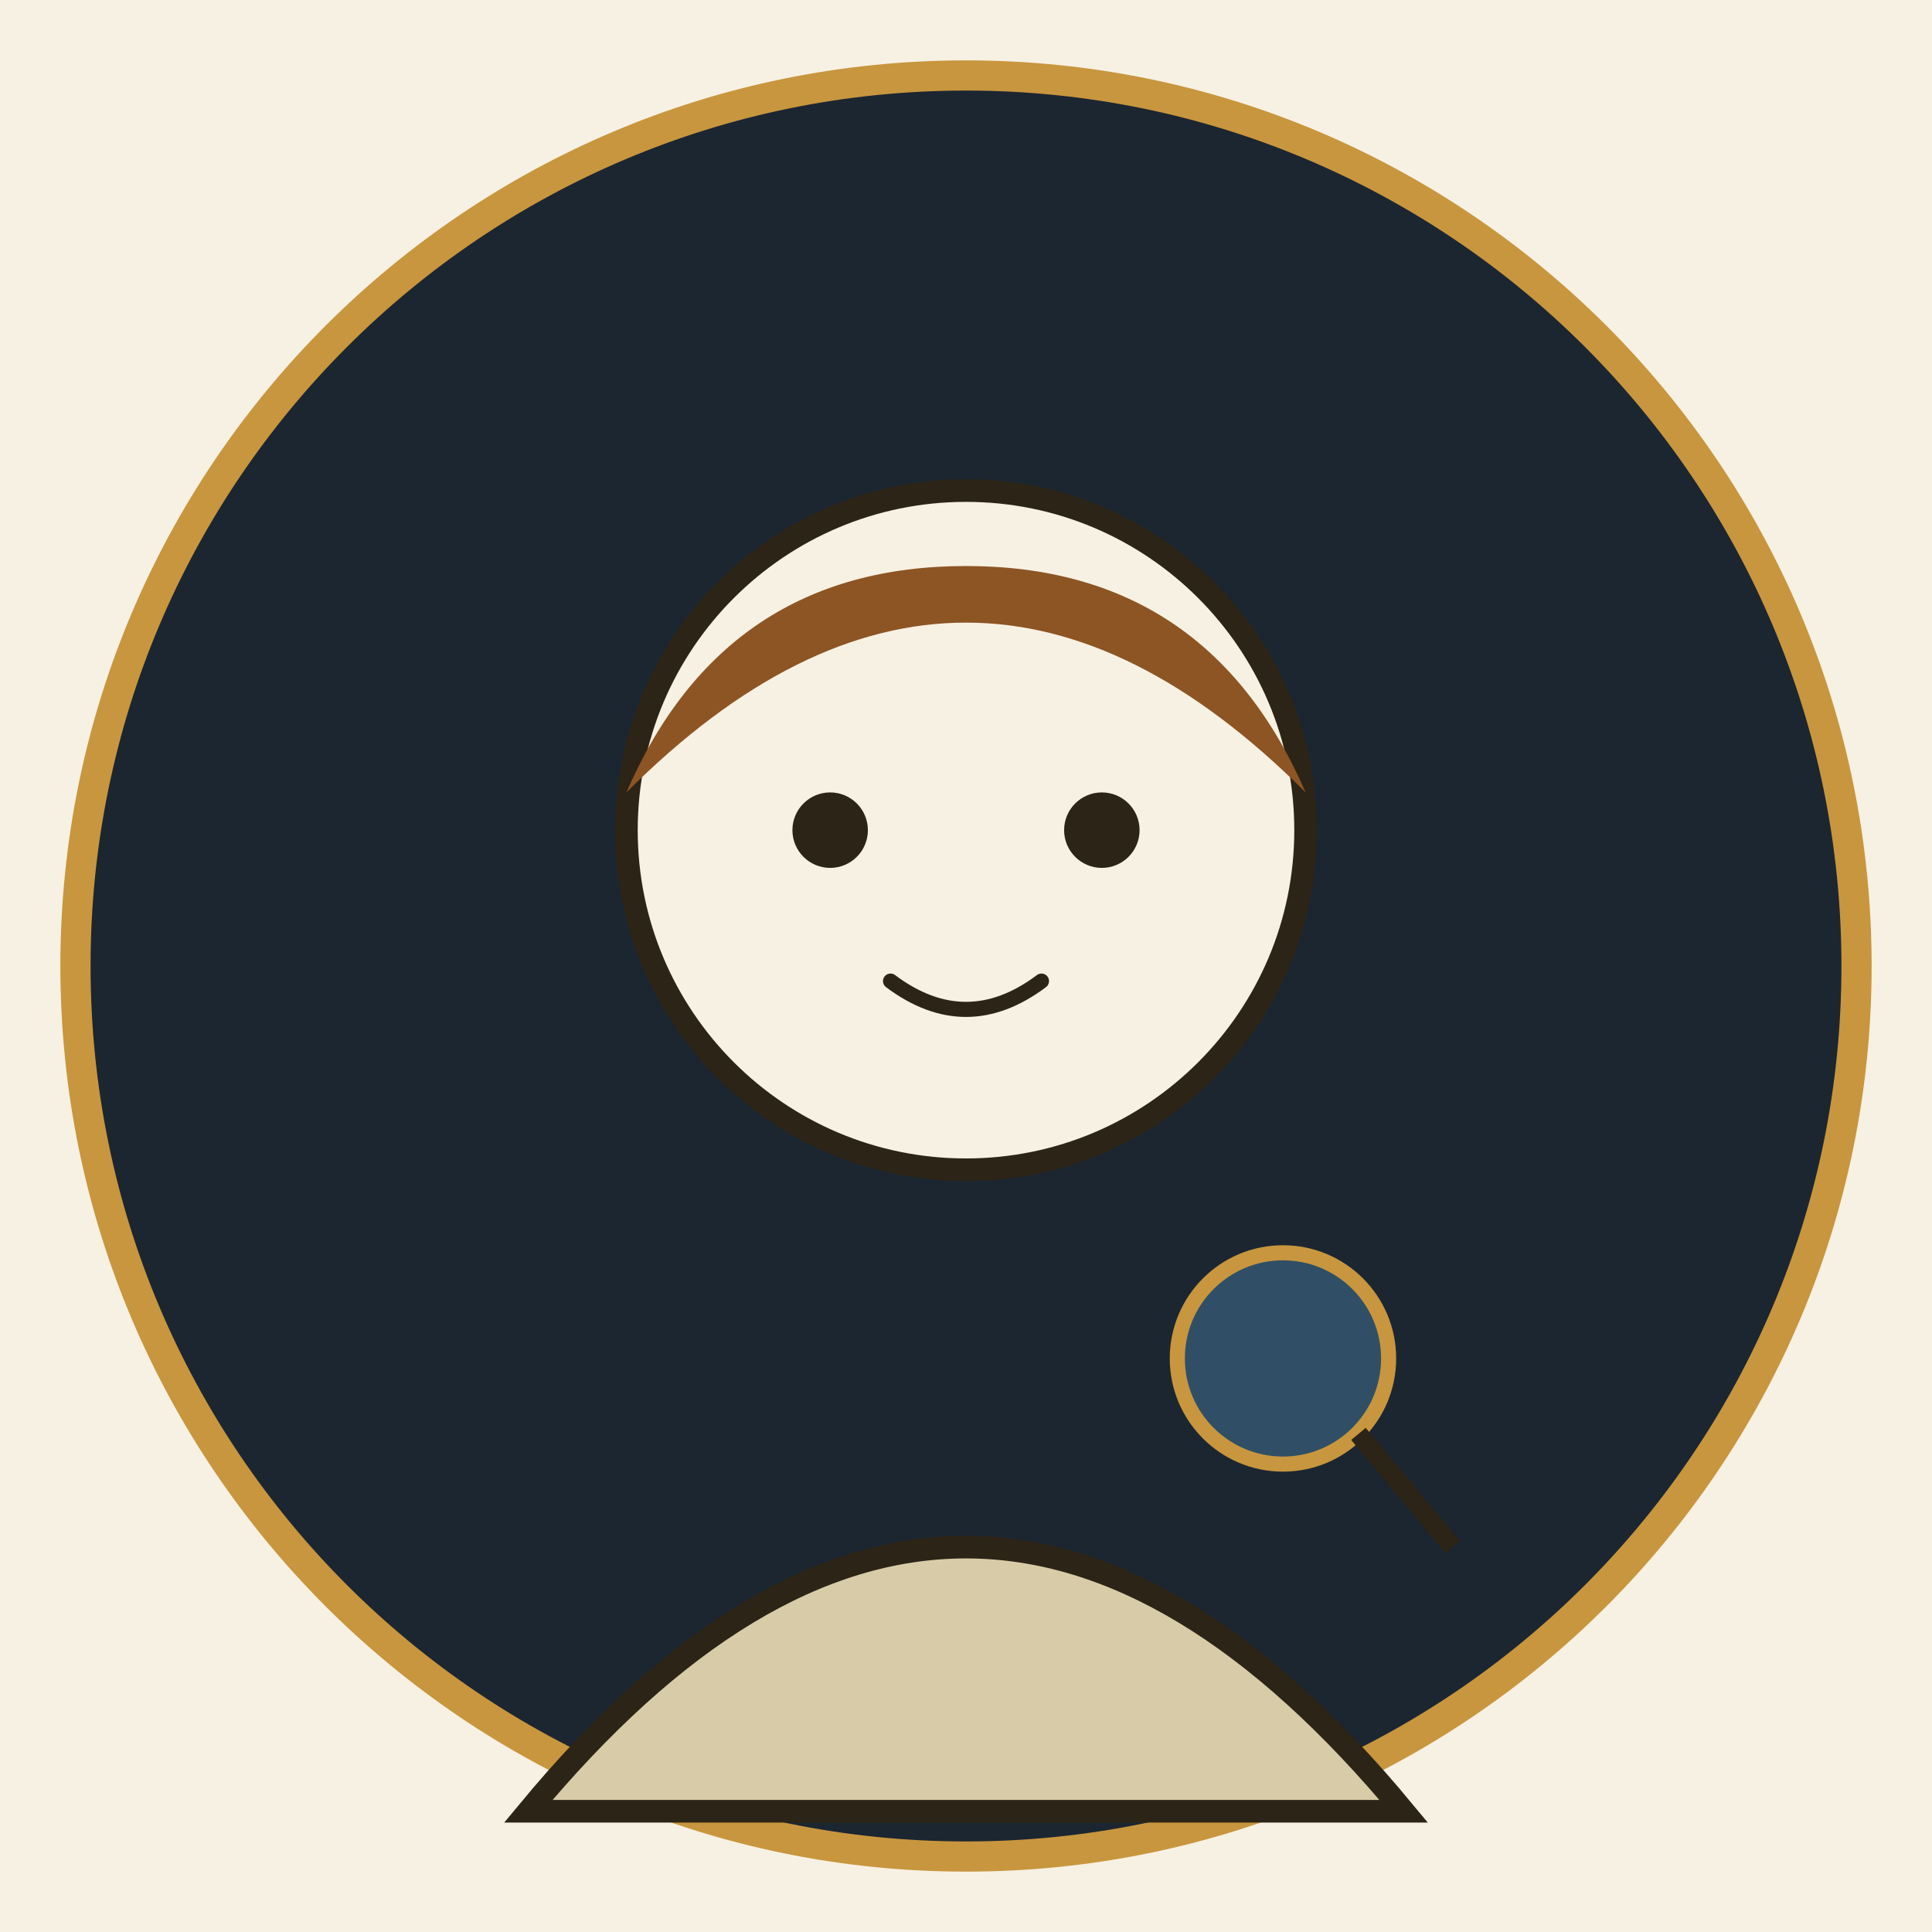
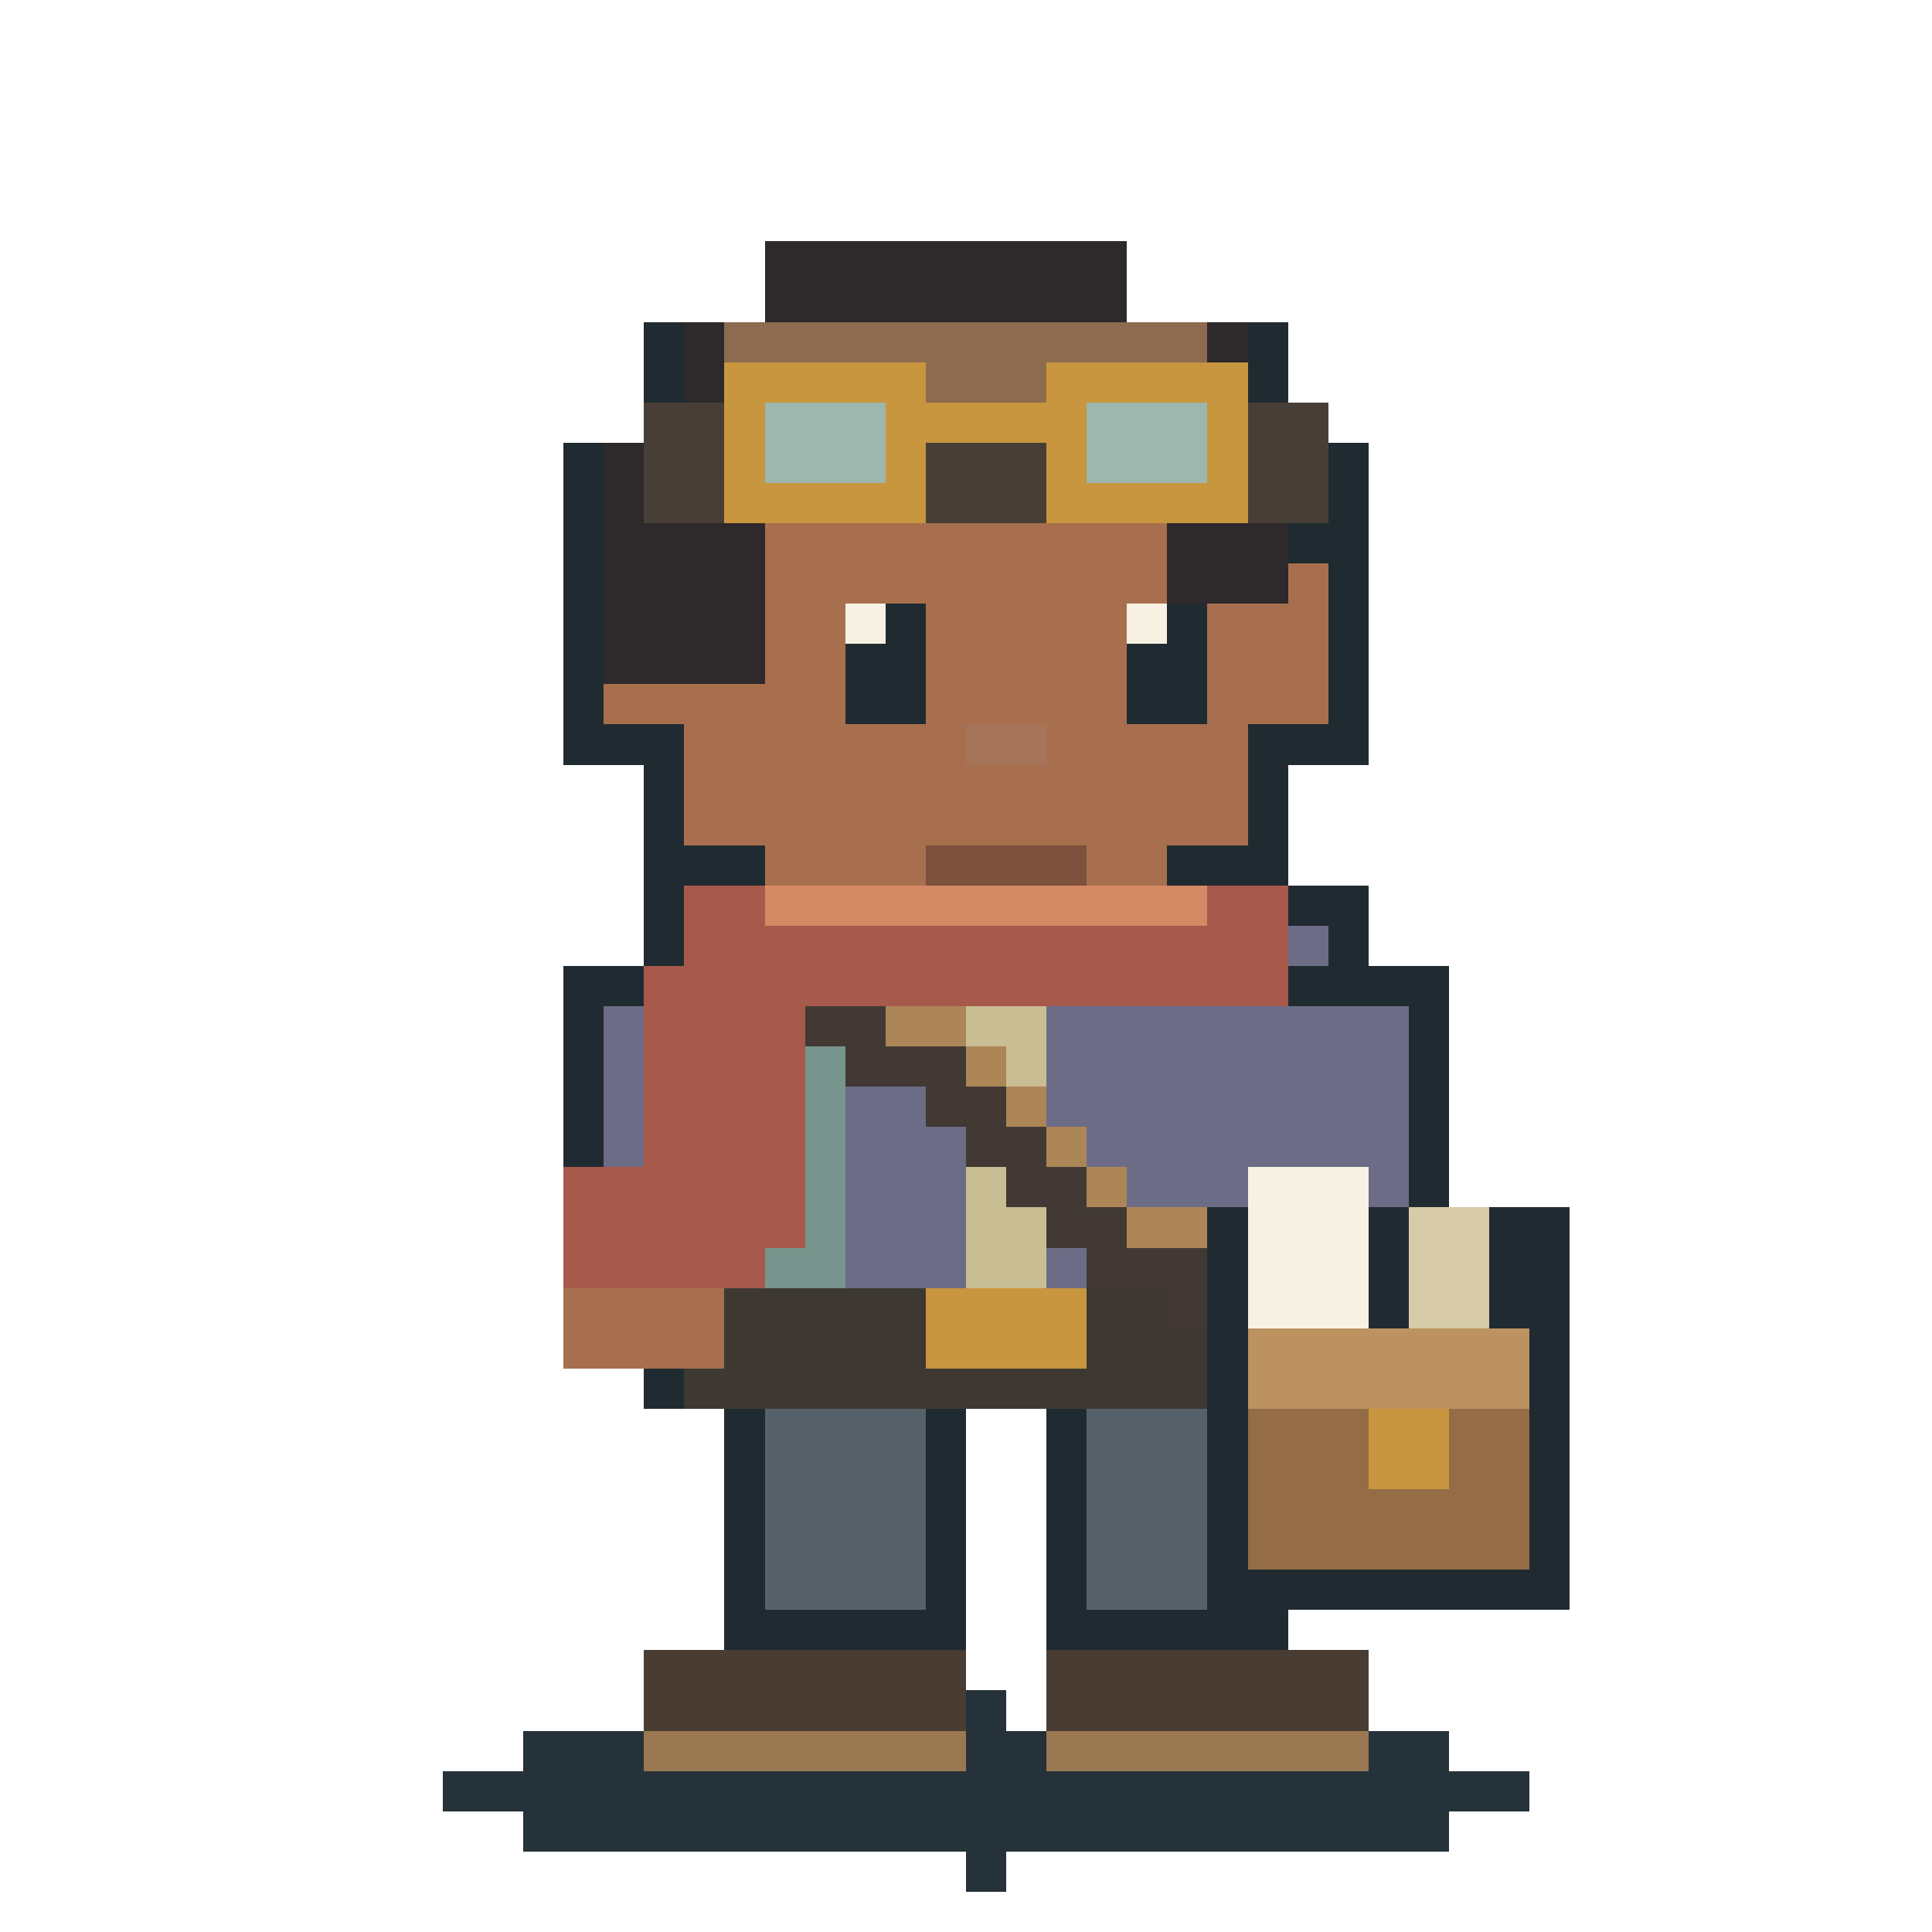
- <svg xmlns="http://www.w3.org/2000/svg" viewBox="0 0 512 512" width="100%" height="100%">
-   <rect width="512" height="512" fill="#f7f1e3" />
-   <circle cx="256" cy="256" r="236" fill="#1c2631" stroke="#c8963e" stroke-width="8" />
-   <path d="M 140 480 Q 256 340 372 480 Z" fill="#d8cca8" stroke="#2c2416" stroke-width="6" />
-   <circle cx="256" cy="220" r="90" fill="#f7f1e3" stroke="#2c2416" stroke-width="6" />
-   <path d="M 166 210 Q 256 120 346 210 Q 320 150 256 150 Q 192 150 166 210" fill="#8d5524" />
-   <circle cx="220" cy="220" r="10" fill="#2c2416" />
-   <circle cx="292" cy="220" r="10" fill="#2c2416" />
-   <path d="M 236 260 Q 256 275 276 260" fill="none" stroke="#2c2416" stroke-width="4" stroke-linecap="round" />
-   <circle cx="340" cy="360" r="28" fill="#5dade2" fill-opacity="0.3" stroke="#c8963e" stroke-width="4" />
-   <line x1="360" y1="380" x2="385" y2="410" stroke="#2c2416" stroke-width="5" />
+ <svg xmlns="http://www.w3.org/2000/svg" viewBox="0 0 192 192" width="192" height="192" shape-rendering="crispEdges">
+   <g transform="scale(4 4)">
+     <rect x="19" y="6" width="9" height="2" fill="#2e292b" />
+     <rect x="18" y="8" width="12" height="1" fill="#8d6b4e" />
+     <rect x="30" y="8" width="1" height="1" fill="#2e292b" />
+     <rect x="16" y="8" width="1" height="2" fill="#202b31" />
+     <rect x="17" y="8" width="1" height="2" fill="#2e292b" />
+     <rect x="18" y="9" width="5" height="1" fill="#c8963e" />
+     <rect x="23" y="9" width="3" height="1" fill="#8d6b4e" />
+     <rect x="26" y="9" width="5" height="1" fill="#c8963e" />
+     <rect x="31" y="8" width="1" height="2" fill="#202b31" />
+     <rect x="22" y="10" width="5" height="1" fill="#c8963e" />
+     <rect x="18" y="10" width="1" height="2" fill="#c8963e" />
+     <rect x="19" y="10" width="3" height="2" fill="#9db6ae" />
+     <rect x="22" y="11" width="1" height="1" fill="#c8963e" />
+     <rect x="26" y="11" width="1" height="1" fill="#c8963e" />
+     <rect x="27" y="10" width="3" height="2" fill="#9db6ae" />
+     <rect x="30" y="10" width="1" height="2" fill="#c8963e" />
+     <rect x="15" y="11" width="1" height="2" fill="#2e292b" />
+     <rect x="16" y="10" width="2" height="3" fill="#473f37" />
+     <rect x="18" y="12" width="5" height="1" fill="#c8963e" />
+     <rect x="23" y="11" width="3" height="2" fill="#473f37" />
+     <rect x="26" y="12" width="5" height="1" fill="#c8963e" />
+     <rect x="31" y="10" width="2" height="3" fill="#473f37" />
+     <rect x="33" y="11" width="1" height="2" fill="#202b31" />
+     <rect x="32" y="13" width="2" height="1" fill="#202b31" />
+     <rect x="19" y="13" width="10" height="2" fill="#a86f4e" />
+     <rect x="29" y="13" width="3" height="2" fill="#2e292b" />
+     <rect x="32" y="14" width="1" height="1" fill="#a86f4e" />
+     <rect x="21" y="15" width="1" height="1" fill="#f7f1e3" />
+     <rect x="22" y="15" width="1" height="1" fill="#202b31" />
+     <rect x="28" y="15" width="1" height="1" fill="#f7f1e3" />
+     <rect x="29" y="15" width="1" height="1" fill="#202b31" />
+     <rect x="15" y="13" width="4" height="4" fill="#2e292b" />
+     <rect x="19" y="15" width="2" height="2" fill="#a86f4e" />
+     <rect x="14" y="11" width="1" height="7" fill="#202b31" />
+     <rect x="15" y="17" width="6" height="1" fill="#a86f4e" />
+     <rect x="21" y="16" width="2" height="2" fill="#202b31" />
+     <rect x="23" y="15" width="5" height="3" fill="#a86f4e" />
+     <rect x="28" y="16" width="2" height="2" fill="#202b31" />
+     <rect x="30" y="15" width="3" height="3" fill="#a86f4e" />
+     <rect x="33" y="14" width="1" height="4" fill="#202b31" />
+     <rect x="14" y="18" width="3" height="1" fill="#202b31" />
+     <rect x="17" y="18" width="7" height="1" fill="#a86f4e" />
+     <rect x="24" y="18" width="2" height="1" fill="#a67458" />
+     <rect x="26" y="18" width="5" height="1" fill="#a86f4e" />
+     <rect x="31" y="18" width="3" height="1" fill="#202b31" />
+     <rect x="16" y="19" width="1" height="2" fill="#202b31" />
+     <rect x="17" y="19" width="14" height="2" fill="#a86f4e" />
+     <rect x="31" y="19" width="1" height="2" fill="#202b31" />
+     <rect x="16" y="21" width="3" height="1" fill="#202b31" />
+     <rect x="19" y="21" width="4" height="1" fill="#a86f4e" />
+     <rect x="23" y="21" width="4" height="1" fill="#7d513e" />
+     <rect x="27" y="21" width="2" height="1" fill="#a86f4e" />
+     <rect x="29" y="21" width="3" height="1" fill="#202b31" />
+     <rect x="17" y="22" width="2" height="1" fill="#a7594b" />
+     <rect x="19" y="22" width="11" height="1" fill="#d48a64" />
+     <rect x="30" y="22" width="2" height="1" fill="#a7594b" />
+     <rect x="32" y="22" width="2" height="1" fill="#202b31" />
+     <rect x="16" y="22" width="1" height="2" fill="#202b31" />
+     <rect x="17" y="23" width="15" height="1" fill="#a7594b" />
+     <rect x="32" y="23" width="1" height="1" fill="#6c6c86" />
+     <rect x="33" y="23" width="1" height="1" fill="#202b31" />
+     <rect x="14" y="24" width="2" height="1" fill="#202b31" />
+     <rect x="16" y="24" width="16" height="1" fill="#a7594b" />
+     <rect x="32" y="24" width="4" height="1" fill="#202b31" />
+     <rect x="20" y="25" width="2" height="1" fill="#423934" />
+     <rect x="22" y="25" width="2" height="1" fill="#ad8657" />
+     <rect x="24" y="25" width="2" height="1" fill="#c9bd94" />
+     <rect x="21" y="26" width="3" height="1" fill="#423934" />
+     <rect x="24" y="26" width="1" height="1" fill="#ad8657" />
+     <rect x="25" y="26" width="1" height="1" fill="#c9bd94" />
+     <rect x="21" y="27" width="2" height="1" fill="#6c6c86" />
+     <rect x="23" y="27" width="2" height="1" fill="#423934" />
+     <rect x="25" y="27" width="1" height="1" fill="#ad8657" />
+     <rect x="26" y="25" width="9" height="3" fill="#6c6c86" />
+     <rect x="14" y="25" width="1" height="4" fill="#202b31" />
+     <rect x="15" y="25" width="1" height="4" fill="#6c6c86" />
+     <rect x="16" y="25" width="4" height="4" fill="#a7594b" />
+     <rect x="24" y="28" width="2" height="1" fill="#423934" />
+     <rect x="26" y="28" width="1" height="1" fill="#ad8657" />
+     <rect x="27" y="28" width="8" height="1" fill="#6c6c86" />
+     <rect x="24" y="29" width="1" height="1" fill="#c9bd94" />
+     <rect x="25" y="29" width="2" height="1" fill="#423934" />
+     <rect x="27" y="29" width="1" height="1" fill="#ad8657" />
+     <rect x="28" y="29" width="3" height="1" fill="#6c6c86" />
+     <rect x="34" y="29" width="1" height="1" fill="#6c6c86" />
+     <rect x="35" y="25" width="1" height="5" fill="#202b31" />
+     <rect x="14" y="29" width="6" height="2" fill="#a7594b" />
+     <rect x="20" y="26" width="1" height="5" fill="#77958d" />
+     <rect x="26" y="30" width="2" height="1" fill="#423934" />
+     <rect x="28" y="30" width="2" height="1" fill="#ad8657" />
+     <rect x="14" y="31" width="5" height="1" fill="#a7594b" />
+     <rect x="19" y="31" width="2" height="1" fill="#77958d" />
+     <rect x="21" y="28" width="3" height="4" fill="#6c6c86" />
+     <rect x="24" y="30" width="2" height="2" fill="#c9bd94" />
+     <rect x="26" y="31" width="1" height="1" fill="#6c6c86" />
+     <rect x="27" y="31" width="3" height="1" fill="#423934" />
+     <rect x="27" y="32" width="2" height="1" fill="#3d3932" />
+     <rect x="29" y="32" width="1" height="1" fill="#423934" />
+     <rect x="31" y="29" width="3" height="4" fill="#f7f1e3" />
+     <rect x="34" y="30" width="1" height="3" fill="#202b31" />
+     <rect x="35" y="30" width="2" height="3" fill="#d8cca8" />
+     <rect x="37" y="30" width="2" height="3" fill="#202b31" />
+     <rect x="14" y="32" width="4" height="2" fill="#a86f4e" />
+     <rect x="18" y="32" width="5" height="2" fill="#3d3932" />
+     <rect x="23" y="32" width="4" height="2" fill="#c8963e" />
+     <rect x="27" y="33" width="3" height="1" fill="#3d3932" />
+     <rect x="16" y="34" width="1" height="1" fill="#202b31" />
+     <rect x="17" y="34" width="13" height="1" fill="#3d3932" />
+     <rect x="31" y="33" width="7" height="2" fill="#bc9360" />
+     <rect x="31" y="35" width="3" height="2" fill="#946d46" />
+     <rect x="34" y="35" width="2" height="2" fill="#c8963e" />
+     <rect x="36" y="35" width="2" height="2" fill="#946d46" />
+     <rect x="30" y="30" width="1" height="9" fill="#202b31" />
+     <rect x="31" y="37" width="7" height="2" fill="#946d46" />
+     <rect x="38" y="33" width="1" height="6" fill="#202b31" />
+     <rect x="18" y="35" width="1" height="5" fill="#202b31" />
+     <rect x="19" y="35" width="4" height="5" fill="#56616a" />
+     <rect x="23" y="35" width="1" height="5" fill="#202b31" />
+     <rect x="26" y="35" width="1" height="5" fill="#202b31" />
+     <rect x="27" y="35" width="3" height="5" fill="#56616a" />
+     <rect x="30" y="39" width="9" height="1" fill="#202b31" />
+     <rect x="18" y="40" width="6" height="1" fill="#202b31" />
+     <rect x="26" y="40" width="6" height="1" fill="#202b31" />
+     <rect x="16" y="41" width="8" height="2" fill="#493c32" />
+     <rect x="24" y="42" width="1" height="1" fill="#263239" />
+     <rect x="26" y="41" width="8" height="2" fill="#493c32" />
+     <rect x="13" y="43" width="3" height="1" fill="#263239" />
+     <rect x="16" y="43" width="8" height="1" fill="#9a7852" />
+     <rect x="24" y="43" width="2" height="1" fill="#263239" />
+     <rect x="26" y="43" width="8" height="1" fill="#9a7852" />
+     <rect x="34" y="43" width="2" height="1" fill="#263239" />
+     <rect x="11" y="44" width="27" height="1" fill="#263239" />
+     <rect x="13" y="45" width="23" height="1" fill="#263239" />
+     <rect x="24" y="46" width="1" height="1" fill="#263239" />
+   </g>
</svg>
